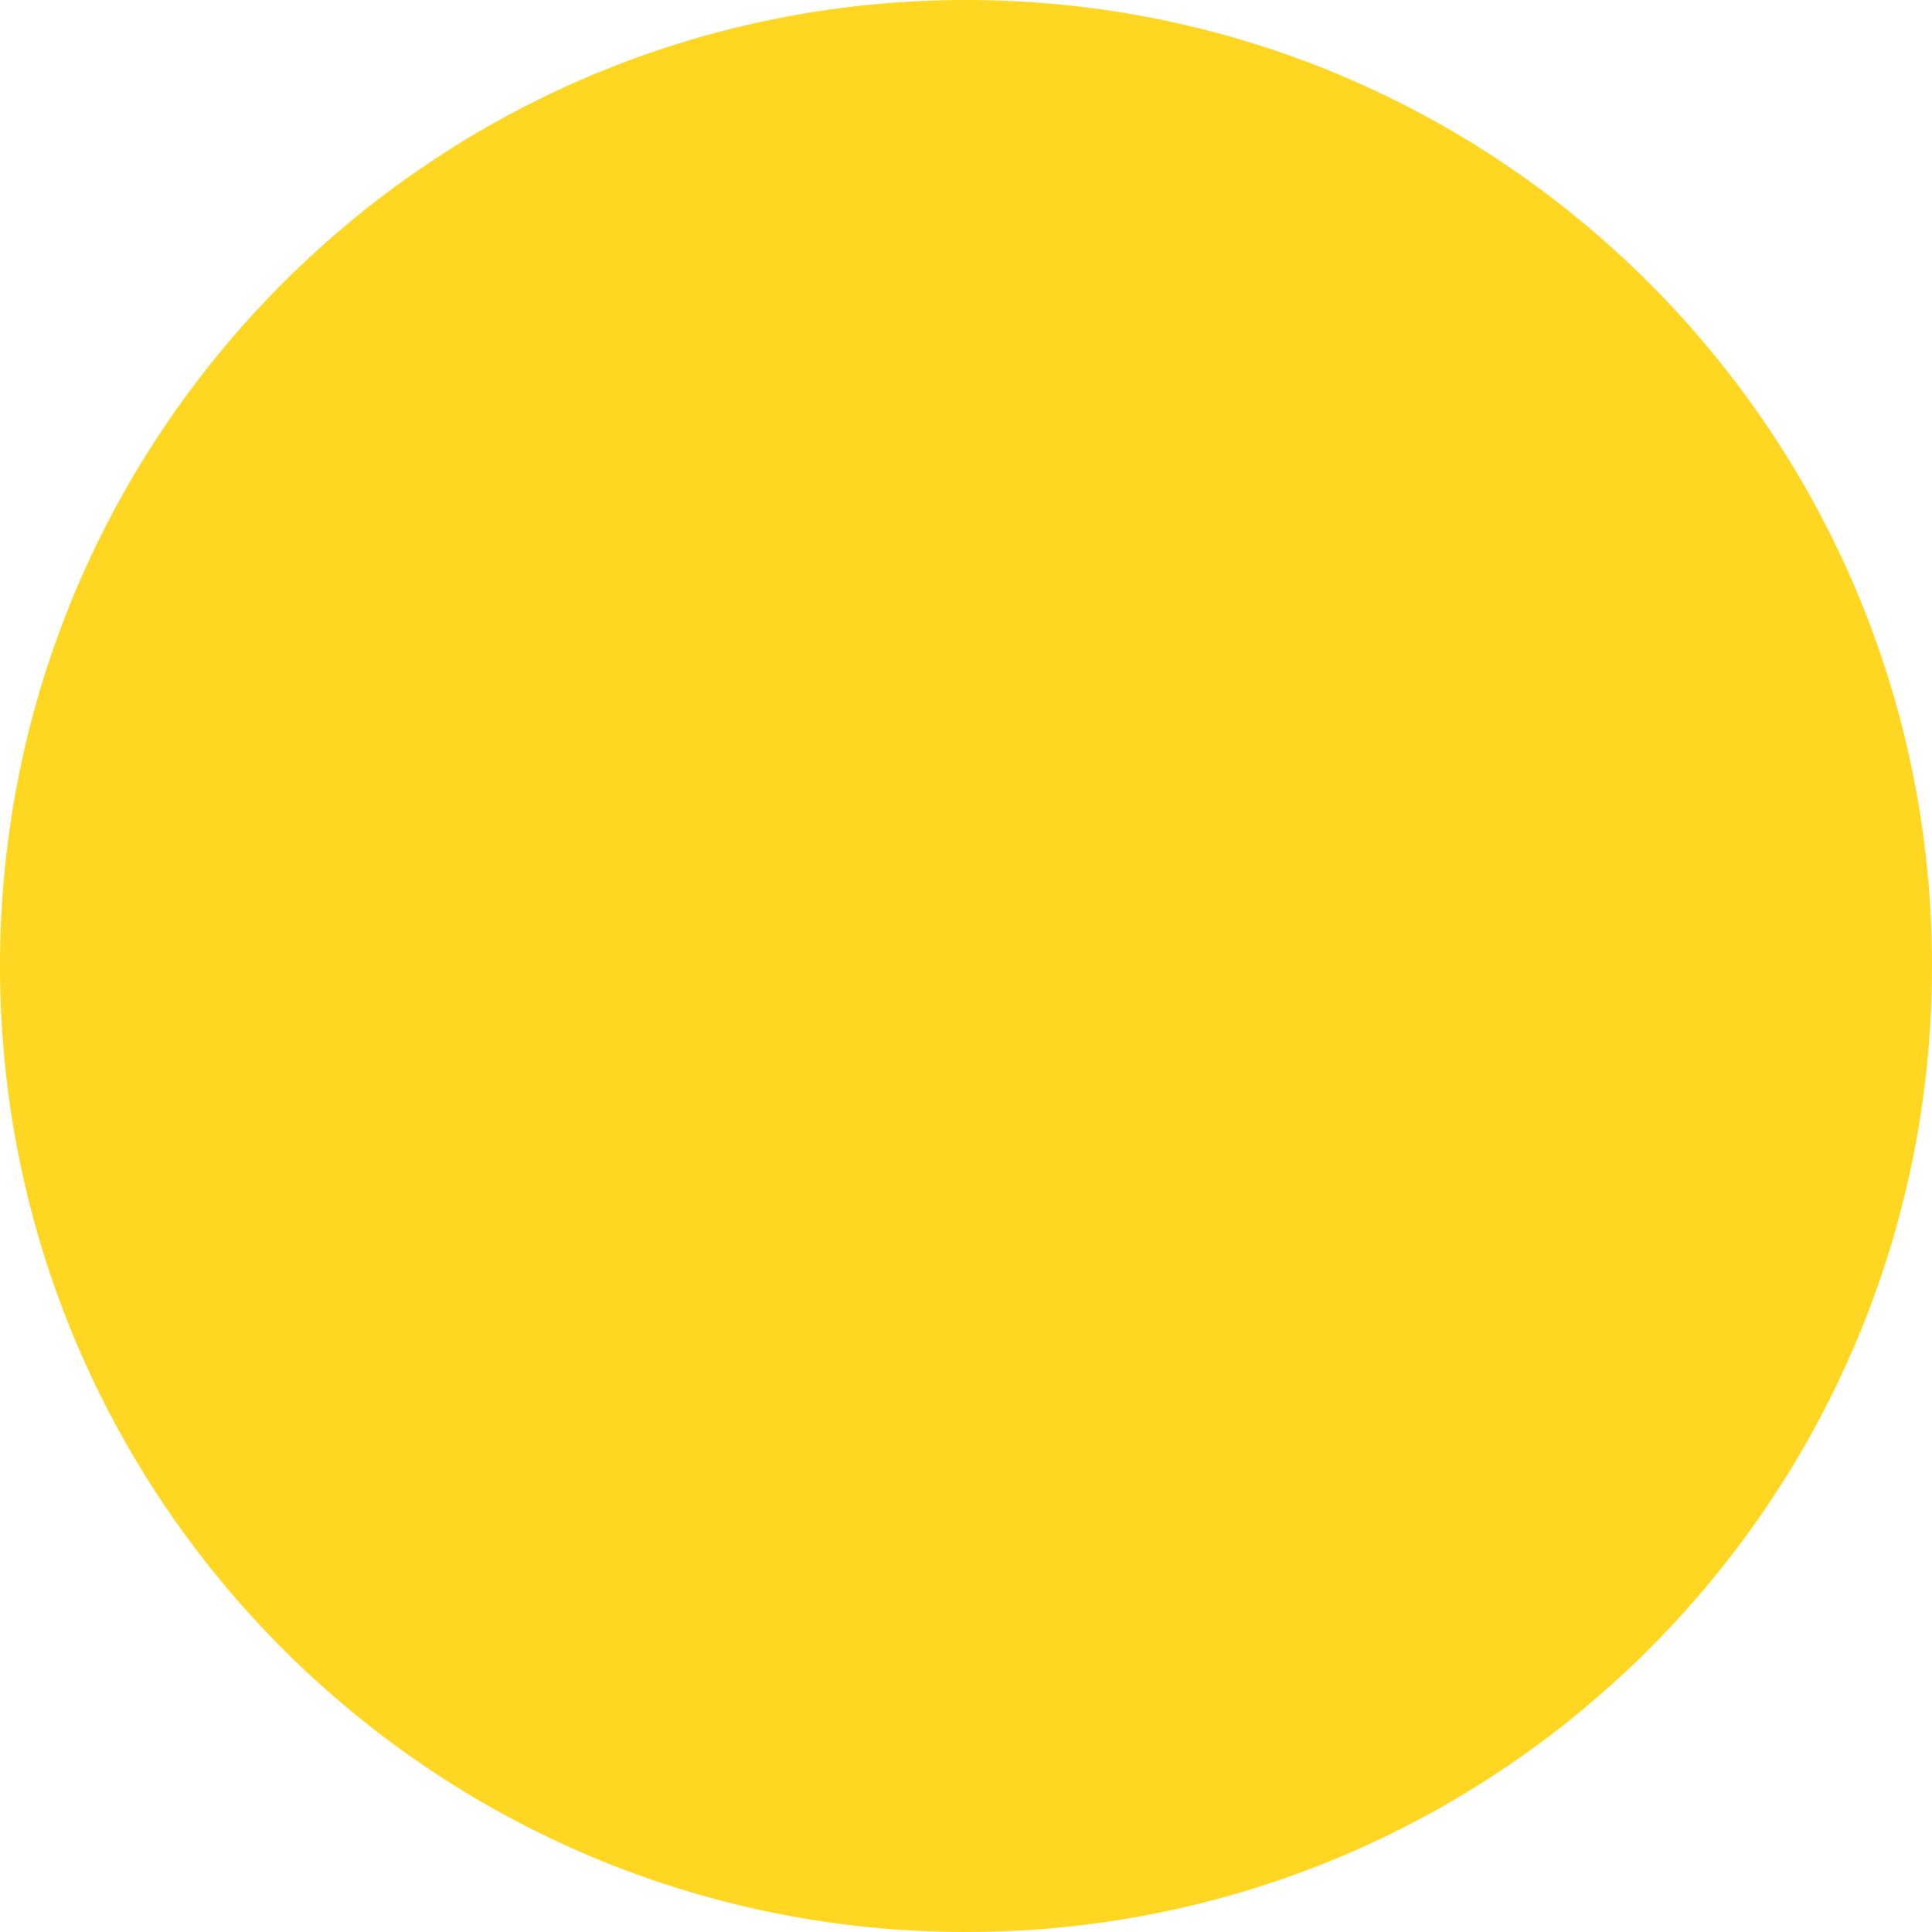
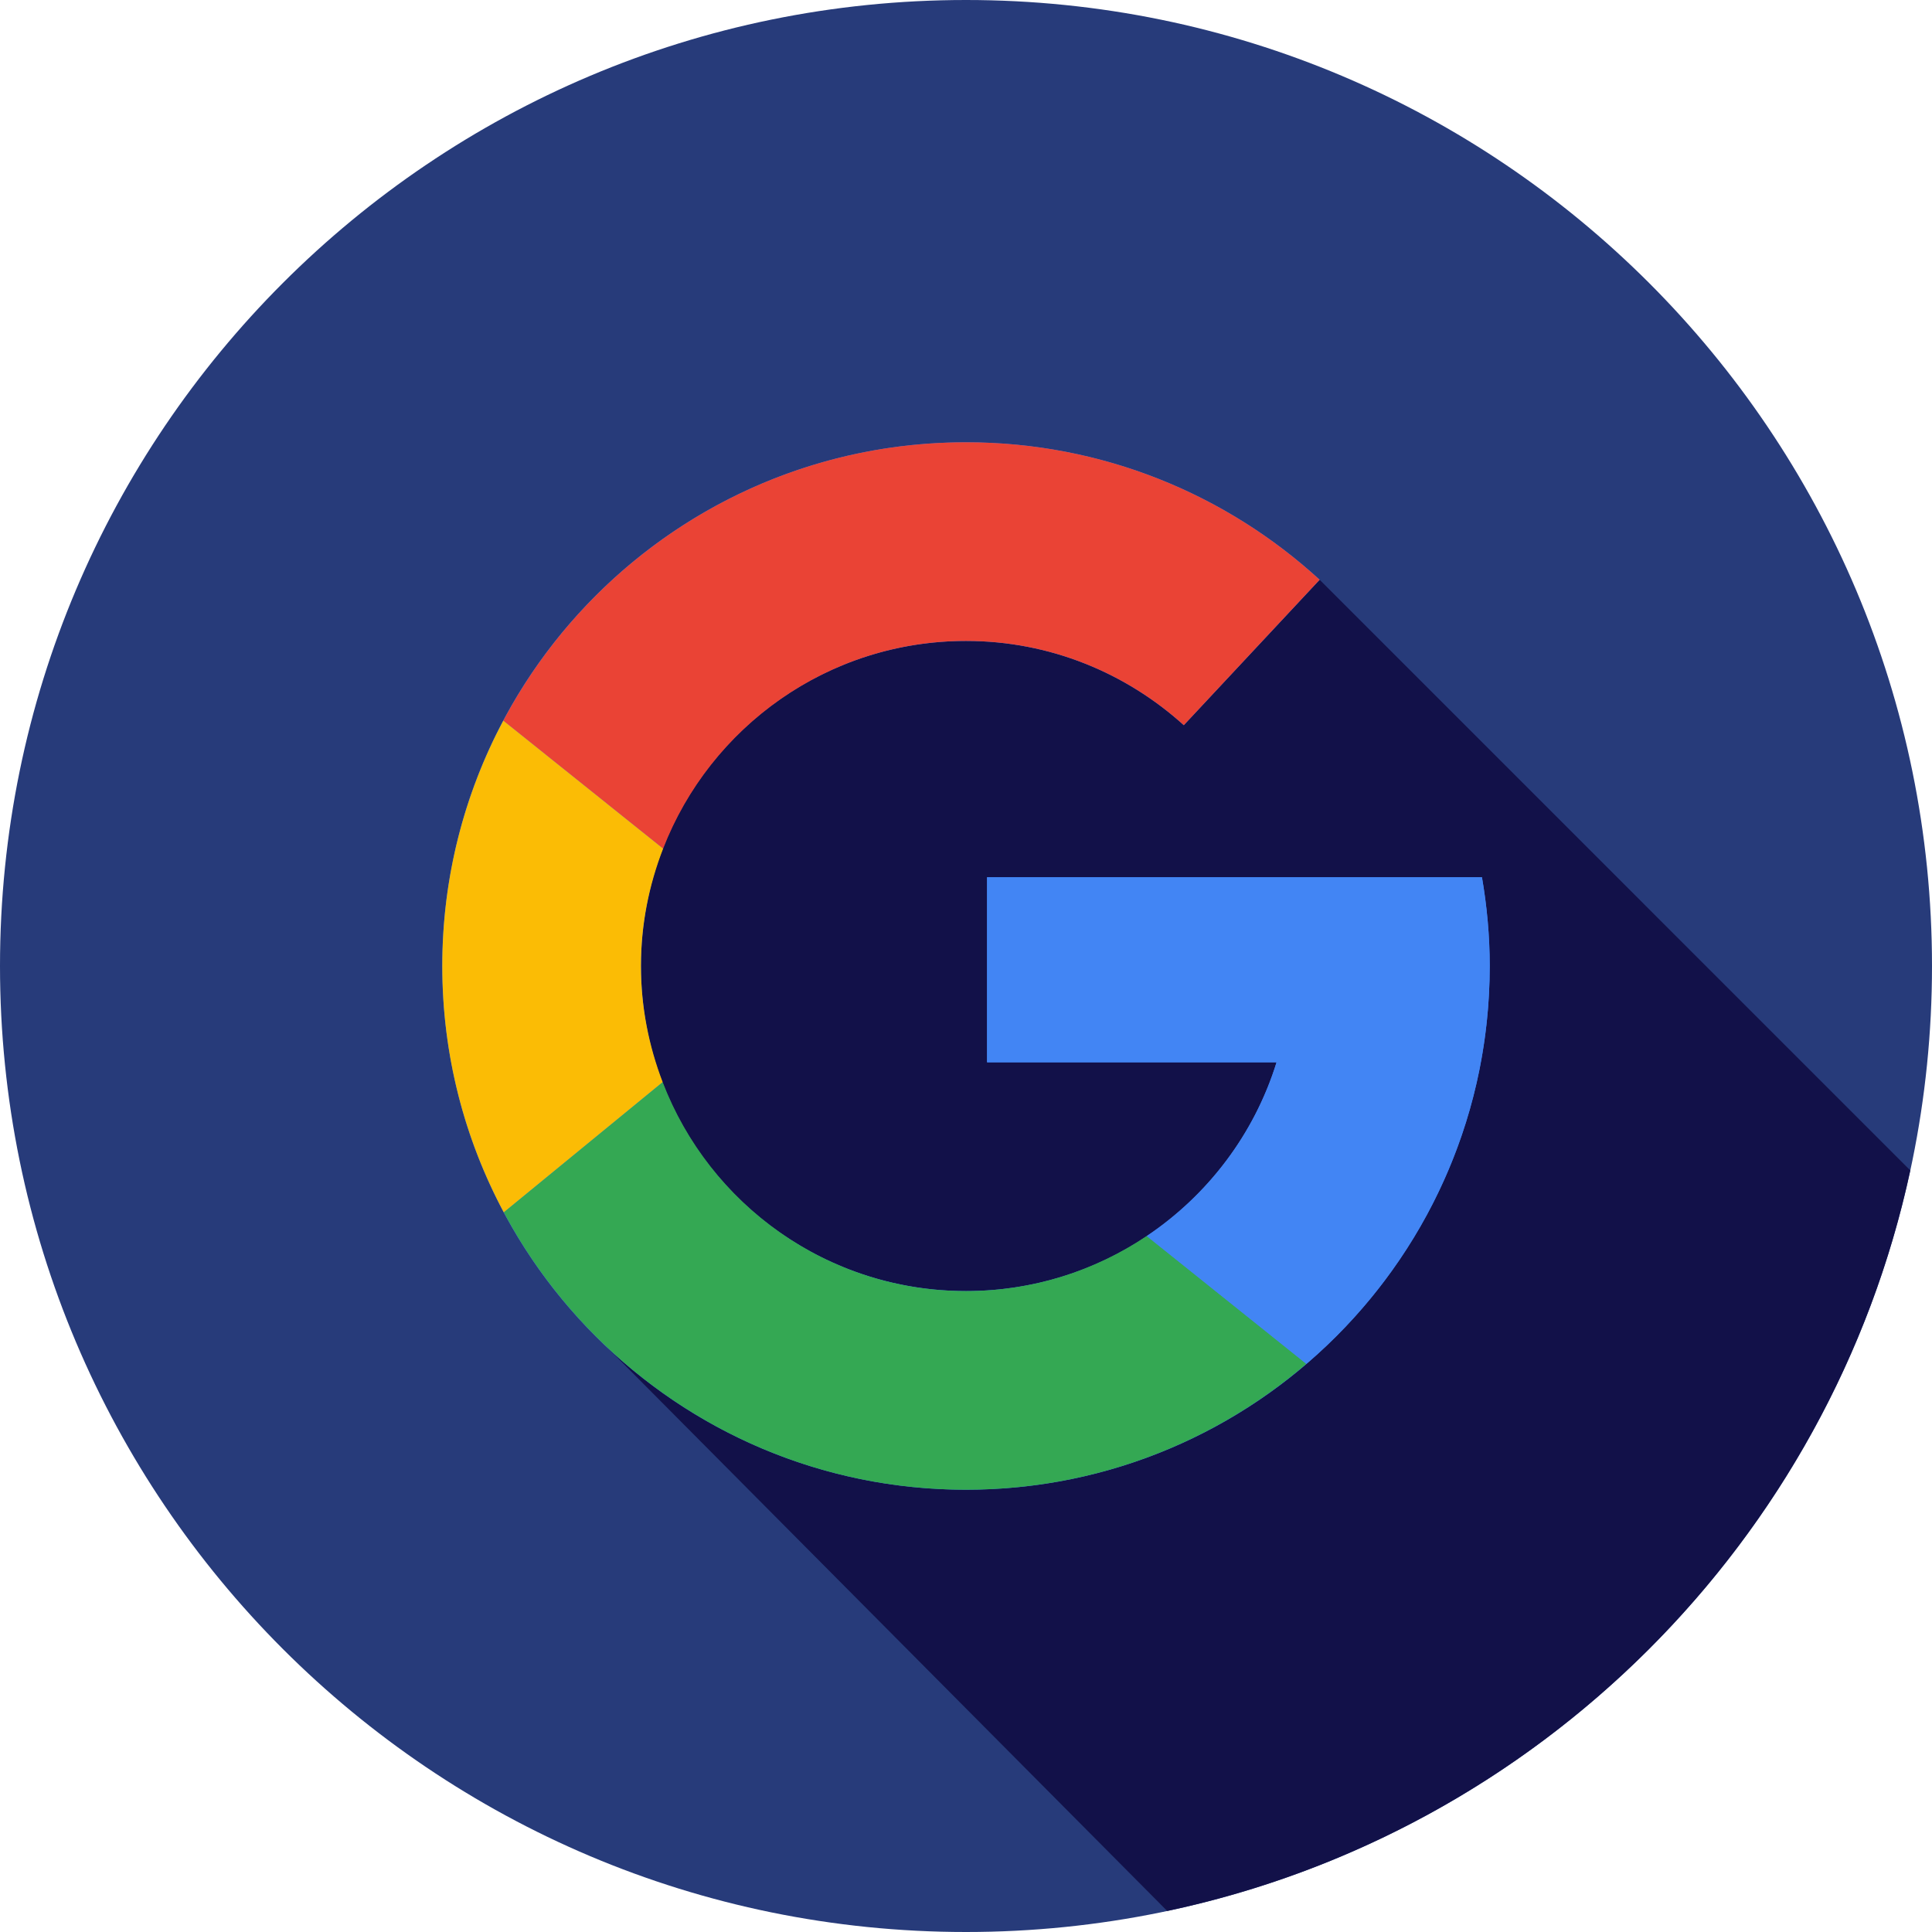
- <svg xmlns="http://www.w3.org/2000/svg" width="33" height="33" viewBox="0 0 33 33" fill="none">
-   <path fill-rule="evenodd" clip-rule="evenodd" d="M16.5 33C25.613 33 33 25.613 33 16.5C33 7.387 25.613 0 16.5 0C7.387 0 0 7.387 0 16.5C0 25.613 7.387 33 16.5 33Z" fill="#FFD723" />
+ <svg xmlns="http://www.w3.org/2000/svg" version="1.1" id="Layer_1" x="0px" y="0px" viewBox="0 0 512 512" style="enable-background:new 0 0 512 512;" xml:space="preserve">
+   <circle style="fill:#273B7A;" cx="256" cy="256" r="256" />
+   <path style="fill:#121149;" d="M506.239,310.165L349.717,153.641l-130.493,10.416l-66.658,60.85l8.554,132.367l148.202,149.147  C407.63,485.591,485.086,408.35,506.239,310.165z" />
+   <path style="fill:#4285F4;" d="M261.584,232.469v49.055h76.717c-10.88,35.116-43.608,60.623-82.298,60.623  c-47.578,0-86.149-38.569-86.149-86.149c-0.002-47.576,38.567-86.147,86.145-86.147c22.235,0,42.436,8.497,57.72,22.326  l35.997-38.538c-24.693-22.619-57.589-36.431-93.717-36.431c-76.652,0-138.792,62.138-138.792,138.792S179.347,394.792,256,394.792  S394.792,332.653,394.792,256c0-8.03-0.741-15.879-2.06-23.531H261.584z" />
+   <path style="fill:#EA4335;" d="M256,169.853c22.235,0,42.436,8.497,57.72,22.326l35.997-38.538  c-24.693-22.621-57.589-36.433-93.717-36.433c-53.157,0-99.311,29.896-122.625,73.778l42.356,33.921  C188.213,192.717,219.401,169.853,256,169.853z" />
+   <path style="fill:#FBBC05;" d="M169.855,256c0-10.978,2.132-21.437,5.877-31.092l-42.356-33.921  c-10.305,19.397-16.167,41.517-16.167,65.014c0,23.605,5.911,45.825,16.305,65.286l42.105-34.504  C171.951,277.209,169.855,266.861,169.855,256z" />
+   <path style="fill:#34A853;" d="M303.895,327.547c-13.702,9.192-30.153,14.601-47.892,14.601c-36.719,0-67.986-23.012-80.386-55.367  l-42.105,34.504c23.362,43.735,69.441,73.506,122.487,73.506c34.451,0,65.943-12.579,90.207-33.358L303.895,327.547z" />
+   <path style="fill:#4285F4;" d="M394.792,256c0-8.03-0.741-15.879-2.06-23.531H261.584v49.055h76.717  c-5.891,19.016-18.225,35.166-34.406,46.023l42.312,33.887C375.932,335.977,394.792,298.203,394.792,256z" />
+   <g>
+ </g>
+   <g>
+ </g>
+   <g>
+ </g>
+   <g>
+ </g>
+   <g>
+ </g>
+   <g>
+ </g>
+   <g>
+ </g>
+   <g>
+ </g>
+   <g>
+ </g>
+   <g>
+ </g>
+   <g>
+ </g>
+   <g>
+ </g>
+   <g>
+ </g>
+   <g>
+ </g>
+   <g>
+ </g>
</svg>
